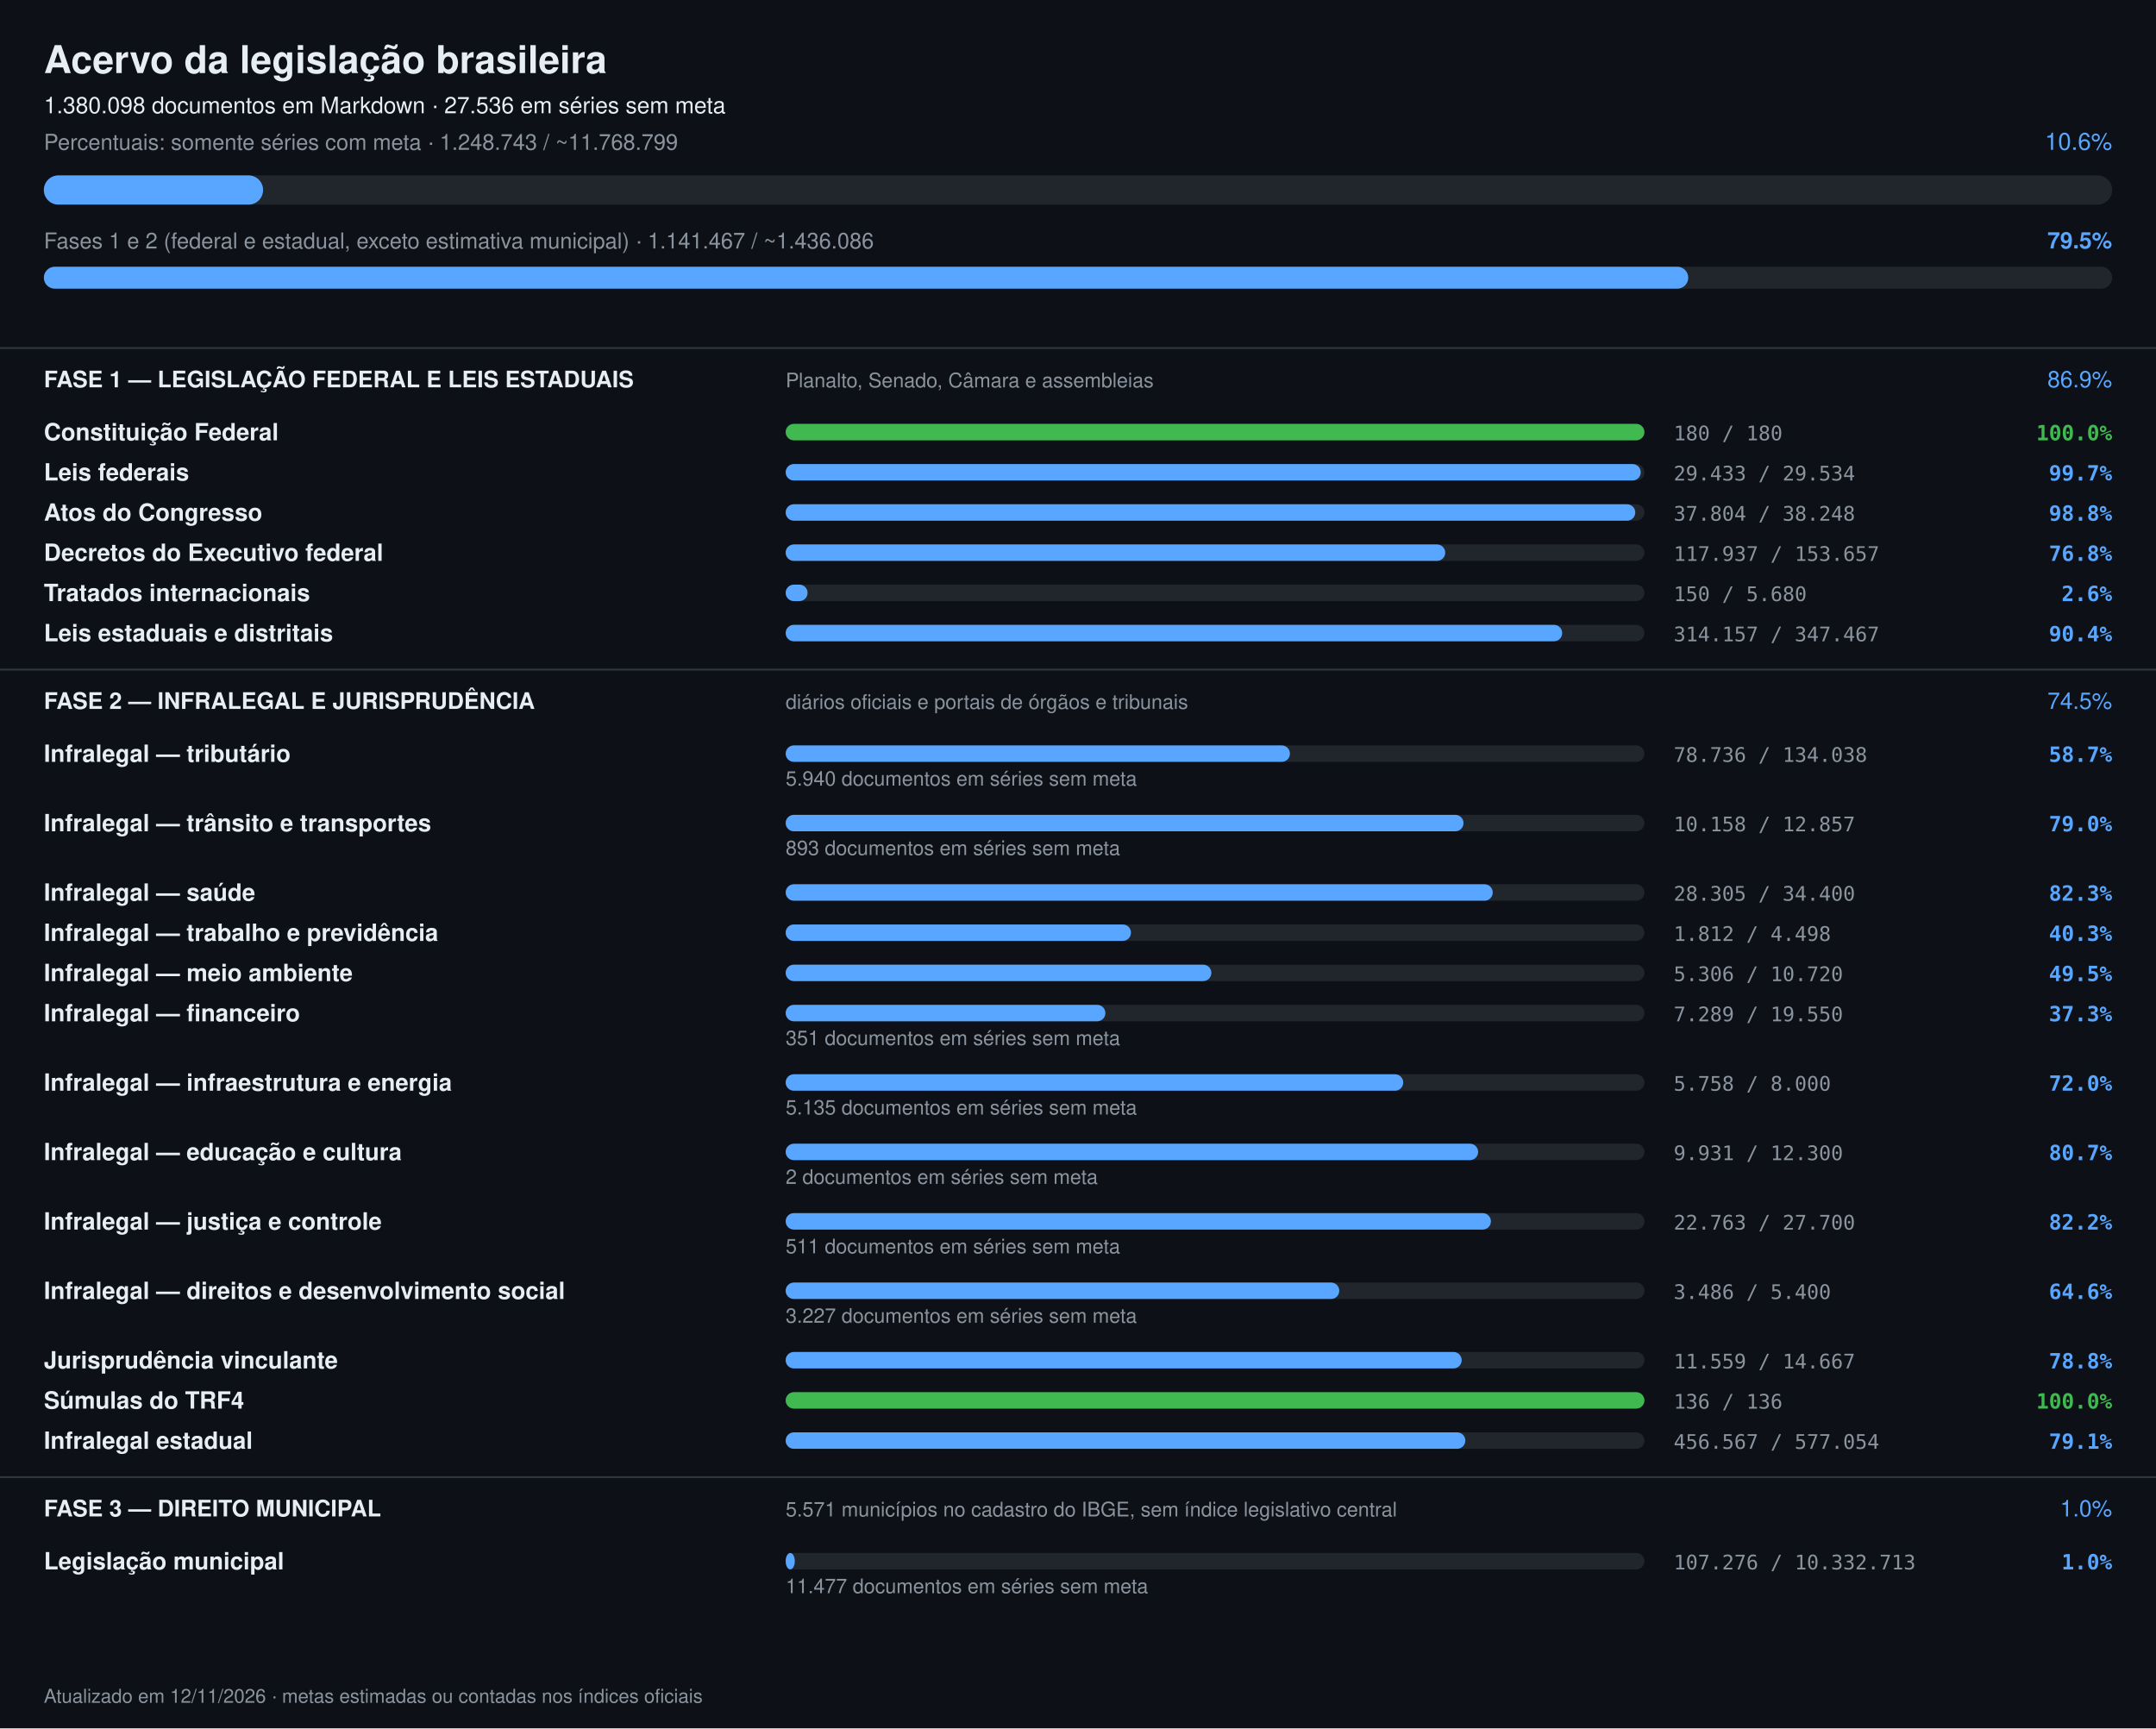
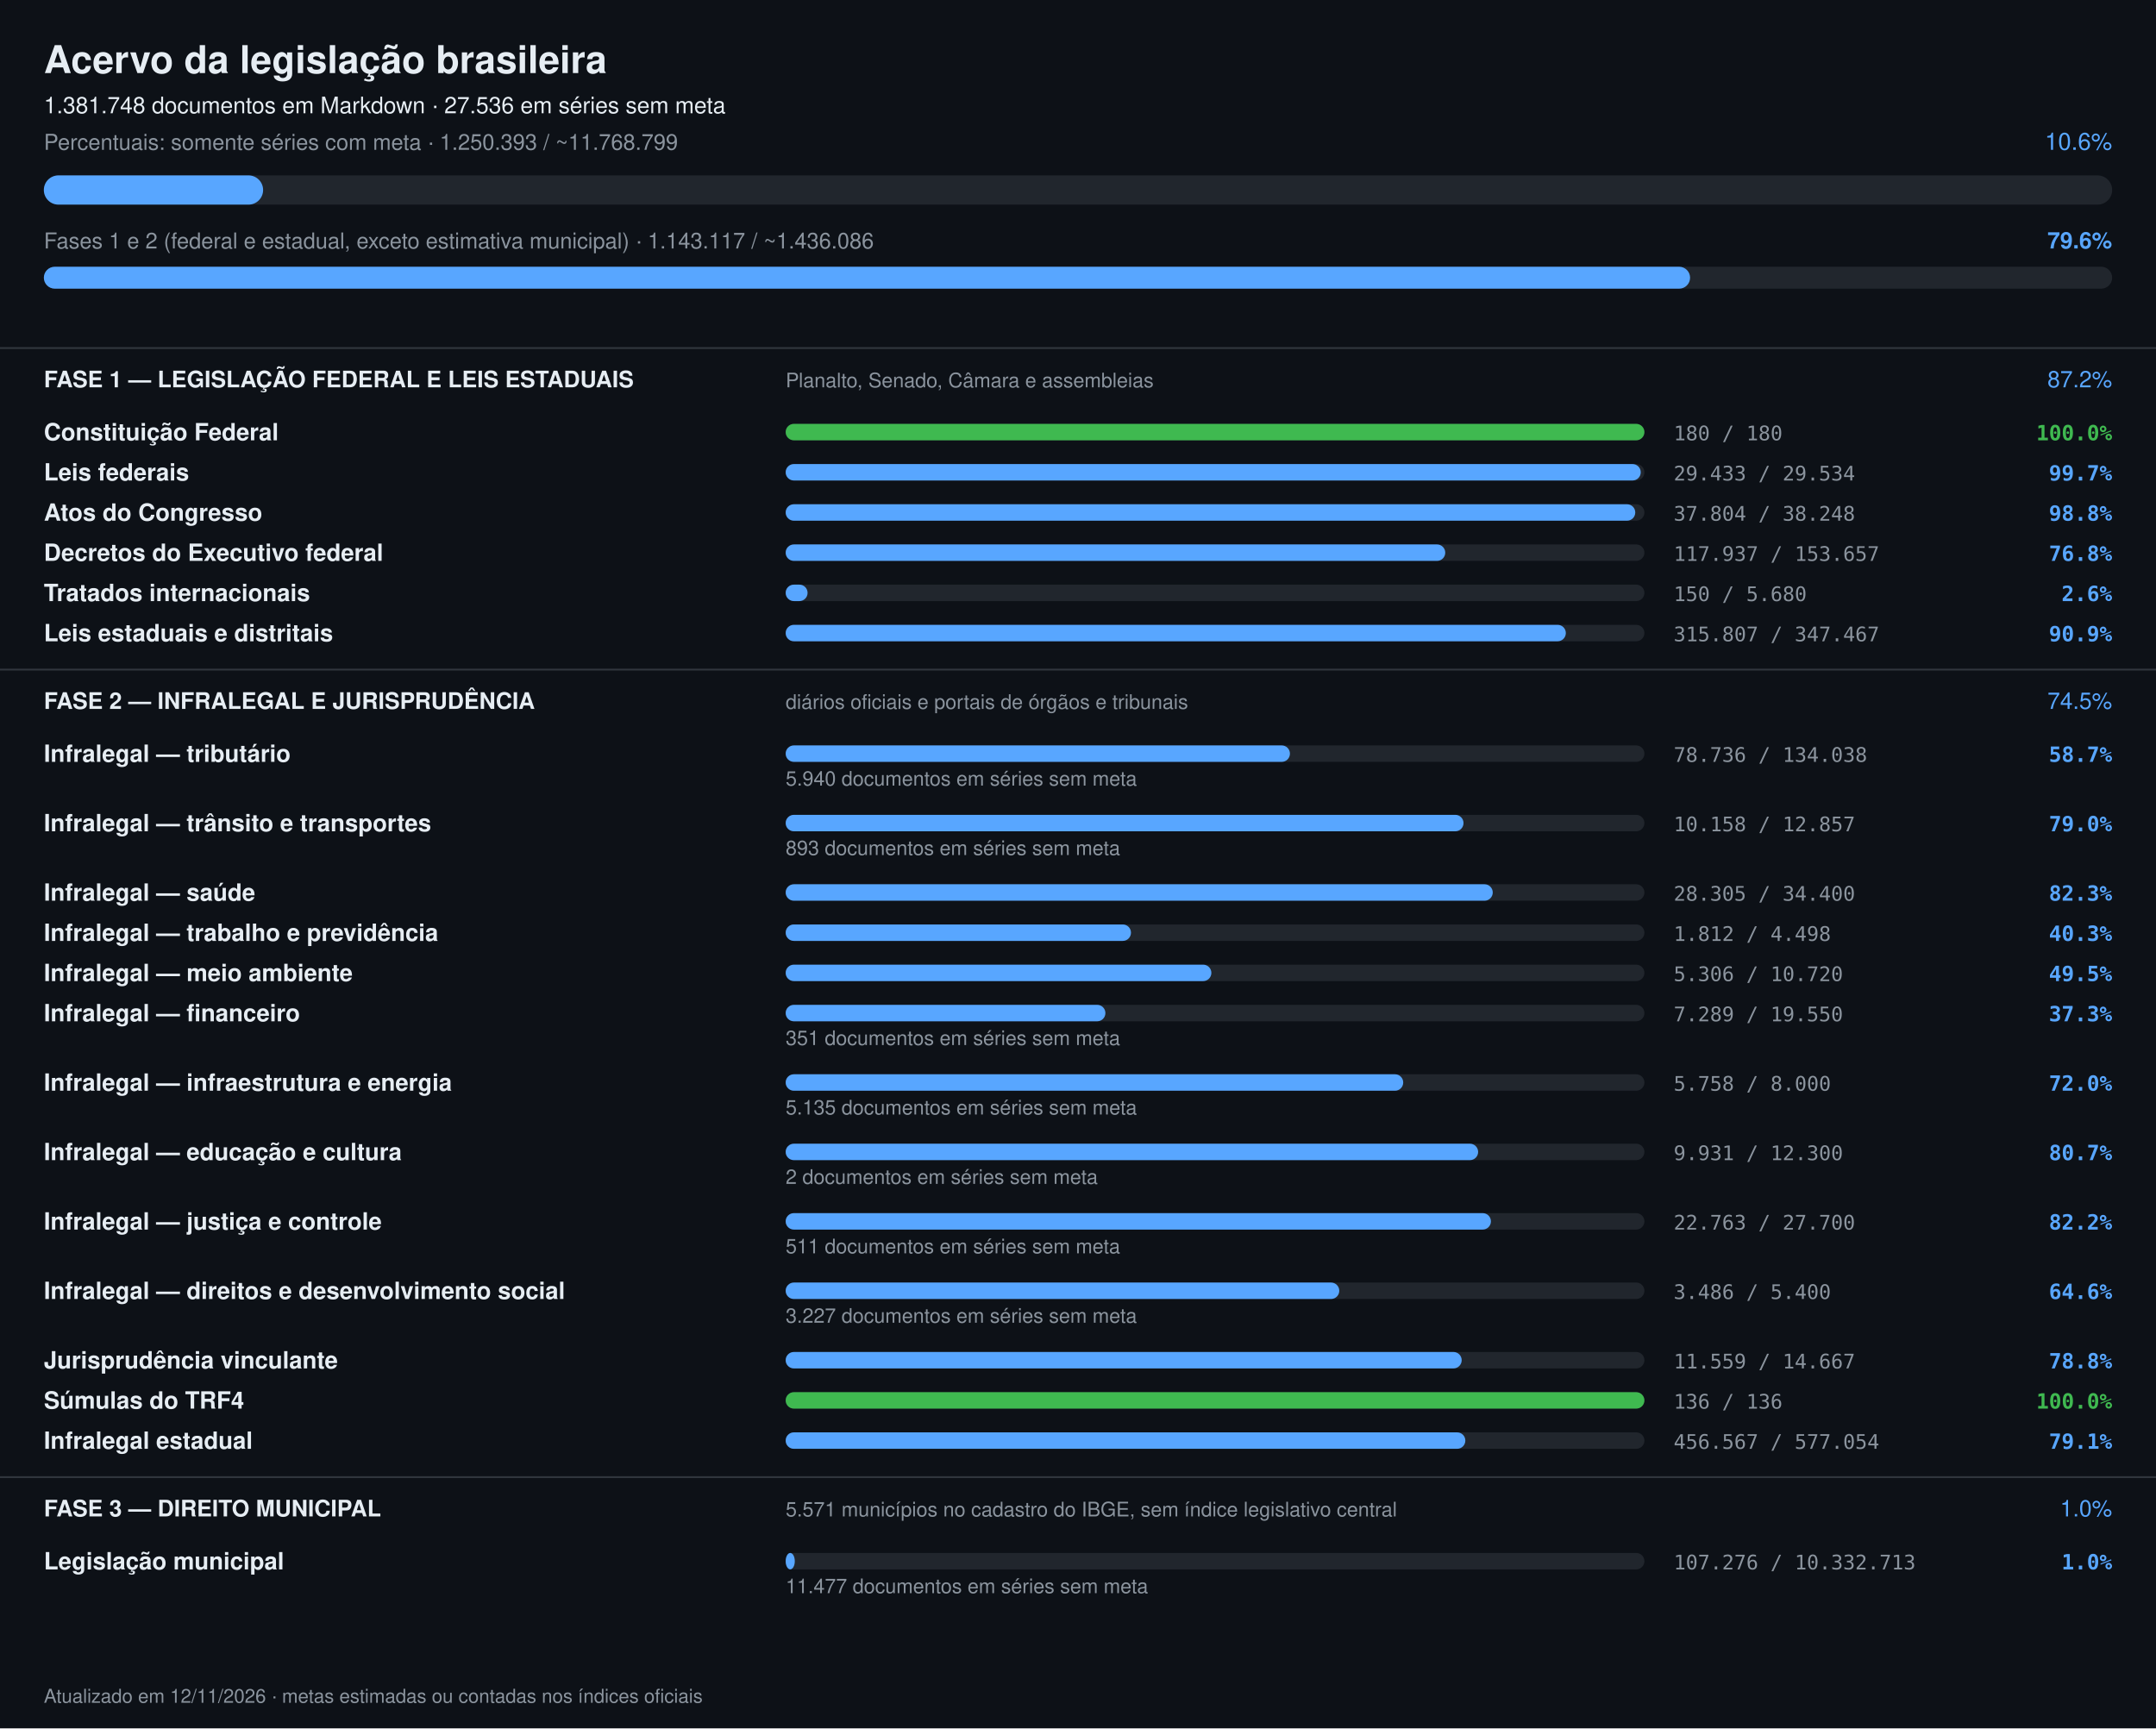
<svg xmlns="http://www.w3.org/2000/svg" width="1180" height="946" viewBox="0 0 1180 946" font-family="-apple-system,Segoe UI,Helvetica,Arial,sans-serif">
  <rect width="1180" height="946" fill="#0d1117" />
  <text x="24" y="40" font-size="21" font-weight="700" fill="#e6edf3">Acervo da legislação brasileira</text>
-   <text x="24" y="62" font-size="12.5" fill="#e6edf3">1.380.098 documentos em Markdown · 27.536 em séries sem meta</text>
-   <text x="24" y="82" font-size="12" fill="#8b949e">Percentuais: somente séries com meta · 1.248.743 / ~11.768.799</text>
+   <text x="24" y="62" font-size="12.5" fill="#e6edf3">1.381.748 documentos em Markdown · 27.536 em séries sem meta</text>
+   <text x="24" y="82" font-size="12" fill="#8b949e">Percentuais: somente séries com meta · 1.250.393 / ~11.768.799</text>
  <text x="1156" y="82" font-size="13" text-anchor="end" fill="#58a6ff">10.6%</text>
  <rect x="24" y="96" width="1132" height="16" rx="8" fill="#21262d" />
  <rect x="24" y="96" width="120" height="16" rx="8" fill="#58a6ff" />
-   <text x="24" y="136" font-size="12" fill="#8b949e">Fases 1 e 2 (federal e estadual, exceto estimativa municipal) · 1.141.467 / ~1.436.086</text>
-   <text x="1156" y="136" font-size="12.5" font-weight="600" text-anchor="end" fill="#58a6ff">79.5%</text>
+   <text x="24" y="136" font-size="12" fill="#8b949e">Fases 1 e 2 (federal e estadual, exceto estimativa municipal) · 1.143.117 / ~1.436.086</text>
+   <text x="1156" y="136" font-size="12.5" font-weight="600" text-anchor="end" fill="#58a6ff">79.6%</text>
  <rect x="24" y="146" width="1132" height="12" rx="6" fill="#21262d" />
-   <rect x="24" y="146" width="900" height="12" rx="6" fill="#58a6ff" />
+   <rect x="24" y="146" width="901" height="12" rx="6" fill="#58a6ff" />
  <rect x="0" y="190" width="1180" height="1" fill="#30363d" />
  <text x="24" y="212" font-size="12.5" font-weight="700" fill="#e6edf3">FASE 1 — LEGISLAÇÃO FEDERAL E LEIS ESTADUAIS</text>
  <text x="430" y="212" font-size="11" fill="#8b949e">Planalto, Senado, Câmara e assembleias</text>
-   <text x="1156" y="212" font-size="12.5" text-anchor="end" fill="#58a6ff">86.9%</text>
+   <text x="1156" y="212" font-size="12.5" text-anchor="end" fill="#58a6ff">87.2%</text>
  <text x="24" y="241" font-size="13" font-weight="600" fill="#e6edf3">Constituição Federal</text>
  <rect x="430" y="232" width="470" height="9" rx="4.5" fill="#21262d" />
  <rect x="430" y="232" width="470" height="9" rx="4.5" fill="#3fb950" />
  <text x="916" y="241" font-size="11" fill="#8b949e" font-family="ui-monospace,monospace">180 / 180</text>
  <text x="1156" y="241" font-size="11.5" text-anchor="end" font-weight="600" fill="#3fb950" font-family="ui-monospace,monospace">100.0%</text>
  <text x="24" y="263" font-size="13" font-weight="600" fill="#e6edf3">Leis federais</text>
  <rect x="430" y="254" width="470" height="9" rx="4.5" fill="#21262d" />
  <rect x="430" y="254" width="468" height="9" rx="4.5" fill="#58a6ff" />
  <text x="916" y="263" font-size="11" fill="#8b949e" font-family="ui-monospace,monospace">29.433 / 29.534</text>
  <text x="1156" y="263" font-size="11.5" text-anchor="end" font-weight="600" fill="#58a6ff" font-family="ui-monospace,monospace">99.7%</text>
  <text x="24" y="285" font-size="13" font-weight="600" fill="#e6edf3">Atos do Congresso</text>
  <rect x="430" y="276" width="470" height="9" rx="4.5" fill="#21262d" />
  <rect x="430" y="276" width="465" height="9" rx="4.5" fill="#58a6ff" />
  <text x="916" y="285" font-size="11" fill="#8b949e" font-family="ui-monospace,monospace">37.804 / 38.248</text>
  <text x="1156" y="285" font-size="11.5" text-anchor="end" font-weight="600" fill="#58a6ff" font-family="ui-monospace,monospace">98.8%</text>
  <text x="24" y="307" font-size="13" font-weight="600" fill="#e6edf3">Decretos do Executivo federal</text>
  <rect x="430" y="298" width="470" height="9" rx="4.5" fill="#21262d" />
  <rect x="430" y="298" width="361" height="9" rx="4.5" fill="#58a6ff" />
  <text x="916" y="307" font-size="11" fill="#8b949e" font-family="ui-monospace,monospace">117.937 / 153.657</text>
  <text x="1156" y="307" font-size="11.5" text-anchor="end" font-weight="600" fill="#58a6ff" font-family="ui-monospace,monospace">76.8%</text>
  <text x="24" y="329" font-size="13" font-weight="600" fill="#e6edf3">Tratados internacionais</text>
  <rect x="430" y="320" width="470" height="9" rx="4.5" fill="#21262d" />
  <rect x="430" y="320" width="12" height="9" rx="4.5" fill="#58a6ff" />
  <text x="916" y="329" font-size="11" fill="#8b949e" font-family="ui-monospace,monospace">150 / 5.680</text>
  <text x="1156" y="329" font-size="11.5" text-anchor="end" font-weight="600" fill="#58a6ff" font-family="ui-monospace,monospace">2.6%</text>
  <text x="24" y="351" font-size="13" font-weight="600" fill="#e6edf3">Leis estaduais e distritais</text>
  <rect x="430" y="342" width="470" height="9" rx="4.5" fill="#21262d" />
-   <rect x="430" y="342" width="425" height="9" rx="4.5" fill="#58a6ff" />
-   <text x="916" y="351" font-size="11" fill="#8b949e" font-family="ui-monospace,monospace">314.157 / 347.467</text>
-   <text x="1156" y="351" font-size="11.5" text-anchor="end" font-weight="600" fill="#58a6ff" font-family="ui-monospace,monospace">90.4%</text>
+   <rect x="430" y="342" width="427" height="9" rx="4.5" fill="#58a6ff" />
+   <text x="916" y="351" font-size="11" fill="#8b949e" font-family="ui-monospace,monospace">315.807 / 347.467</text>
+   <text x="1156" y="351" font-size="11.5" text-anchor="end" font-weight="600" fill="#58a6ff" font-family="ui-monospace,monospace">90.9%</text>
  <rect x="0" y="366" width="1180" height="1" fill="#30363d" />
  <text x="24" y="388" font-size="12.5" font-weight="700" fill="#e6edf3">FASE 2 — INFRALEGAL E JURISPRUDÊNCIA</text>
  <text x="430" y="388" font-size="11" fill="#8b949e">diários oficiais e portais de órgãos e tribunais</text>
  <text x="1156" y="388" font-size="12.5" text-anchor="end" fill="#58a6ff">74.5%</text>
  <text x="24" y="417" font-size="13" font-weight="600" fill="#e6edf3">Infralegal — tributário</text>
  <rect x="430" y="408" width="470" height="9" rx="4.5" fill="#21262d" />
  <rect x="430" y="408" width="276" height="9" rx="4.5" fill="#58a6ff" />
  <text x="916" y="417" font-size="11" fill="#8b949e" font-family="ui-monospace,monospace">78.736 / 134.038</text>
  <text x="1156" y="417" font-size="11.5" text-anchor="end" font-weight="600" fill="#58a6ff" font-family="ui-monospace,monospace">58.7%</text>
  <text x="430" y="430" font-size="11" fill="#8b949e">5.940 documentos em séries sem meta</text>
  <text x="24" y="455" font-size="13" font-weight="600" fill="#e6edf3">Infralegal — trânsito e transportes</text>
  <rect x="430" y="446" width="470" height="9" rx="4.5" fill="#21262d" />
  <rect x="430" y="446" width="371" height="9" rx="4.5" fill="#58a6ff" />
  <text x="916" y="455" font-size="11" fill="#8b949e" font-family="ui-monospace,monospace">10.158 / 12.857</text>
  <text x="1156" y="455" font-size="11.5" text-anchor="end" font-weight="600" fill="#58a6ff" font-family="ui-monospace,monospace">79.0%</text>
  <text x="430" y="468" font-size="11" fill="#8b949e">893 documentos em séries sem meta</text>
  <text x="24" y="493" font-size="13" font-weight="600" fill="#e6edf3">Infralegal — saúde</text>
  <rect x="430" y="484" width="470" height="9" rx="4.5" fill="#21262d" />
  <rect x="430" y="484" width="387" height="9" rx="4.5" fill="#58a6ff" />
  <text x="916" y="493" font-size="11" fill="#8b949e" font-family="ui-monospace,monospace">28.305 / 34.400</text>
  <text x="1156" y="493" font-size="11.5" text-anchor="end" font-weight="600" fill="#58a6ff" font-family="ui-monospace,monospace">82.3%</text>
  <text x="24" y="515" font-size="13" font-weight="600" fill="#e6edf3">Infralegal — trabalho e previdência</text>
  <rect x="430" y="506" width="470" height="9" rx="4.5" fill="#21262d" />
  <rect x="430" y="506" width="189" height="9" rx="4.5" fill="#58a6ff" />
  <text x="916" y="515" font-size="11" fill="#8b949e" font-family="ui-monospace,monospace">1.812 / 4.498</text>
  <text x="1156" y="515" font-size="11.5" text-anchor="end" font-weight="600" fill="#58a6ff" font-family="ui-monospace,monospace">40.3%</text>
  <text x="24" y="537" font-size="13" font-weight="600" fill="#e6edf3">Infralegal — meio ambiente</text>
  <rect x="430" y="528" width="470" height="9" rx="4.5" fill="#21262d" />
  <rect x="430" y="528" width="233" height="9" rx="4.5" fill="#58a6ff" />
  <text x="916" y="537" font-size="11" fill="#8b949e" font-family="ui-monospace,monospace">5.306 / 10.720</text>
  <text x="1156" y="537" font-size="11.5" text-anchor="end" font-weight="600" fill="#58a6ff" font-family="ui-monospace,monospace">49.5%</text>
  <text x="24" y="559" font-size="13" font-weight="600" fill="#e6edf3">Infralegal — financeiro</text>
  <rect x="430" y="550" width="470" height="9" rx="4.5" fill="#21262d" />
  <rect x="430" y="550" width="175" height="9" rx="4.5" fill="#58a6ff" />
  <text x="916" y="559" font-size="11" fill="#8b949e" font-family="ui-monospace,monospace">7.289 / 19.550</text>
  <text x="1156" y="559" font-size="11.5" text-anchor="end" font-weight="600" fill="#58a6ff" font-family="ui-monospace,monospace">37.3%</text>
  <text x="430" y="572" font-size="11" fill="#8b949e">351 documentos em séries sem meta</text>
  <text x="24" y="597" font-size="13" font-weight="600" fill="#e6edf3">Infralegal — infraestrutura e energia</text>
  <rect x="430" y="588" width="470" height="9" rx="4.5" fill="#21262d" />
  <rect x="430" y="588" width="338" height="9" rx="4.5" fill="#58a6ff" />
  <text x="916" y="597" font-size="11" fill="#8b949e" font-family="ui-monospace,monospace">5.758 / 8.000</text>
  <text x="1156" y="597" font-size="11.5" text-anchor="end" font-weight="600" fill="#58a6ff" font-family="ui-monospace,monospace">72.0%</text>
  <text x="430" y="610" font-size="11" fill="#8b949e">5.135 documentos em séries sem meta</text>
  <text x="24" y="635" font-size="13" font-weight="600" fill="#e6edf3">Infralegal — educação e cultura</text>
  <rect x="430" y="626" width="470" height="9" rx="4.5" fill="#21262d" />
  <rect x="430" y="626" width="379" height="9" rx="4.5" fill="#58a6ff" />
  <text x="916" y="635" font-size="11" fill="#8b949e" font-family="ui-monospace,monospace">9.931 / 12.300</text>
  <text x="1156" y="635" font-size="11.5" text-anchor="end" font-weight="600" fill="#58a6ff" font-family="ui-monospace,monospace">80.7%</text>
  <text x="430" y="648" font-size="11" fill="#8b949e">2 documentos em séries sem meta</text>
  <text x="24" y="673" font-size="13" font-weight="600" fill="#e6edf3">Infralegal — justiça e controle</text>
  <rect x="430" y="664" width="470" height="9" rx="4.5" fill="#21262d" />
  <rect x="430" y="664" width="386" height="9" rx="4.5" fill="#58a6ff" />
  <text x="916" y="673" font-size="11" fill="#8b949e" font-family="ui-monospace,monospace">22.763 / 27.700</text>
  <text x="1156" y="673" font-size="11.5" text-anchor="end" font-weight="600" fill="#58a6ff" font-family="ui-monospace,monospace">82.2%</text>
  <text x="430" y="686" font-size="11" fill="#8b949e">511 documentos em séries sem meta</text>
  <text x="24" y="711" font-size="13" font-weight="600" fill="#e6edf3">Infralegal — direitos e desenvolvimento social</text>
  <rect x="430" y="702" width="470" height="9" rx="4.5" fill="#21262d" />
  <rect x="430" y="702" width="303" height="9" rx="4.5" fill="#58a6ff" />
  <text x="916" y="711" font-size="11" fill="#8b949e" font-family="ui-monospace,monospace">3.486 / 5.400</text>
  <text x="1156" y="711" font-size="11.5" text-anchor="end" font-weight="600" fill="#58a6ff" font-family="ui-monospace,monospace">64.6%</text>
  <text x="430" y="724" font-size="11" fill="#8b949e">3.227 documentos em séries sem meta</text>
  <text x="24" y="749" font-size="13" font-weight="600" fill="#e6edf3">Jurisprudência vinculante</text>
  <rect x="430" y="740" width="470" height="9" rx="4.5" fill="#21262d" />
  <rect x="430" y="740" width="370" height="9" rx="4.5" fill="#58a6ff" />
  <text x="916" y="749" font-size="11" fill="#8b949e" font-family="ui-monospace,monospace">11.559 / 14.667</text>
  <text x="1156" y="749" font-size="11.5" text-anchor="end" font-weight="600" fill="#58a6ff" font-family="ui-monospace,monospace">78.8%</text>
  <text x="24" y="771" font-size="13" font-weight="600" fill="#e6edf3">Súmulas do TRF4</text>
  <rect x="430" y="762" width="470" height="9" rx="4.5" fill="#21262d" />
  <rect x="430" y="762" width="470" height="9" rx="4.5" fill="#3fb950" />
  <text x="916" y="771" font-size="11" fill="#8b949e" font-family="ui-monospace,monospace">136 / 136</text>
  <text x="1156" y="771" font-size="11.5" text-anchor="end" font-weight="600" fill="#3fb950" font-family="ui-monospace,monospace">100.0%</text>
  <text x="24" y="793" font-size="13" font-weight="600" fill="#e6edf3">Infralegal estadual</text>
  <rect x="430" y="784" width="470" height="9" rx="4.5" fill="#21262d" />
  <rect x="430" y="784" width="372" height="9" rx="4.5" fill="#58a6ff" />
  <text x="916" y="793" font-size="11" fill="#8b949e" font-family="ui-monospace,monospace">456.567 / 577.054</text>
  <text x="1156" y="793" font-size="11.5" text-anchor="end" font-weight="600" fill="#58a6ff" font-family="ui-monospace,monospace">79.1%</text>
  <rect x="0" y="808" width="1180" height="1" fill="#30363d" />
  <text x="24" y="830" font-size="12.5" font-weight="700" fill="#e6edf3">FASE 3 — DIREITO MUNICIPAL</text>
  <text x="430" y="830" font-size="11" fill="#8b949e">5.571 municípios no cadastro do IBGE, sem índice legislativo central</text>
  <text x="1156" y="830" font-size="12.5" text-anchor="end" fill="#58a6ff">1.0%</text>
  <text x="24" y="859" font-size="13" font-weight="600" fill="#e6edf3">Legislação municipal</text>
  <rect x="430" y="850" width="470" height="9" rx="4.5" fill="#21262d" />
  <rect x="430" y="850" width="5" height="9" rx="4.5" fill="#58a6ff" />
  <text x="916" y="859" font-size="11" fill="#8b949e" font-family="ui-monospace,monospace">107.276 / 10.332.713</text>
  <text x="1156" y="859" font-size="11.5" text-anchor="end" font-weight="600" fill="#58a6ff" font-family="ui-monospace,monospace">1.0%</text>
  <text x="430" y="872" font-size="11" fill="#8b949e">11.477 documentos em séries sem meta</text>
  <text x="24" y="932" font-size="10.5" fill="#8b949e">Atualizado em 12/11/2026 · metas estimadas ou contadas nos índices oficiais</text>
</svg>
